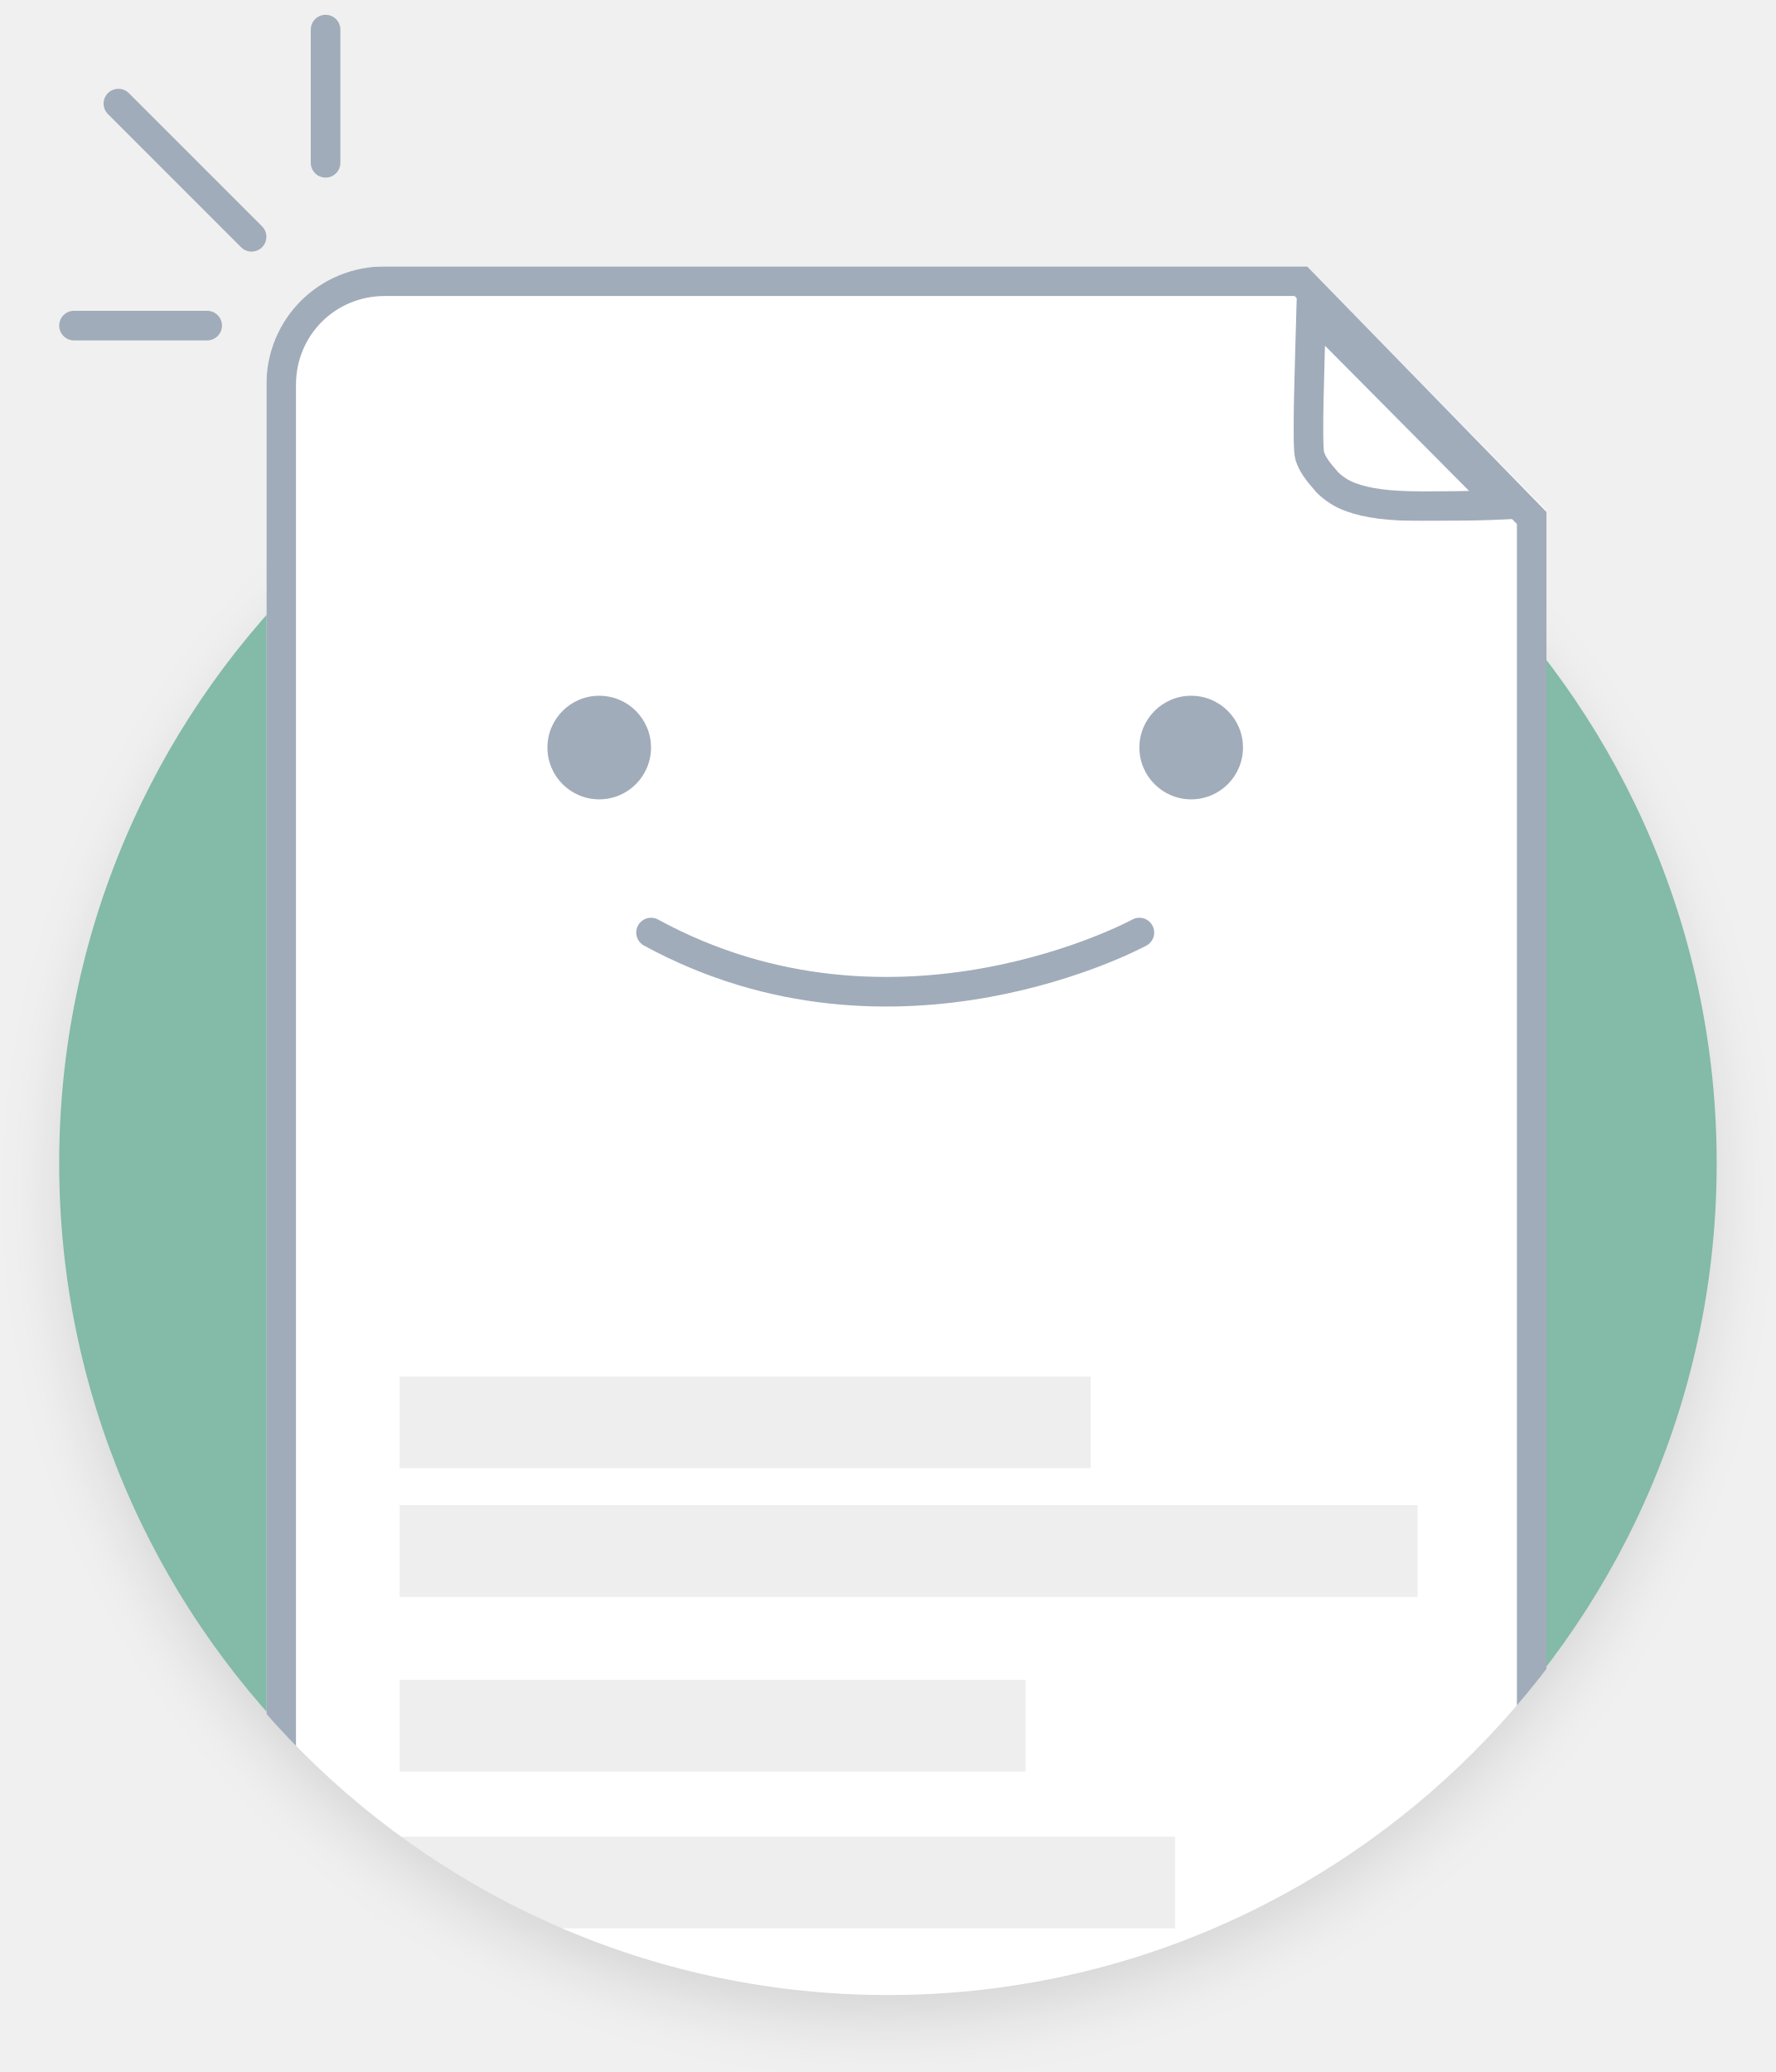
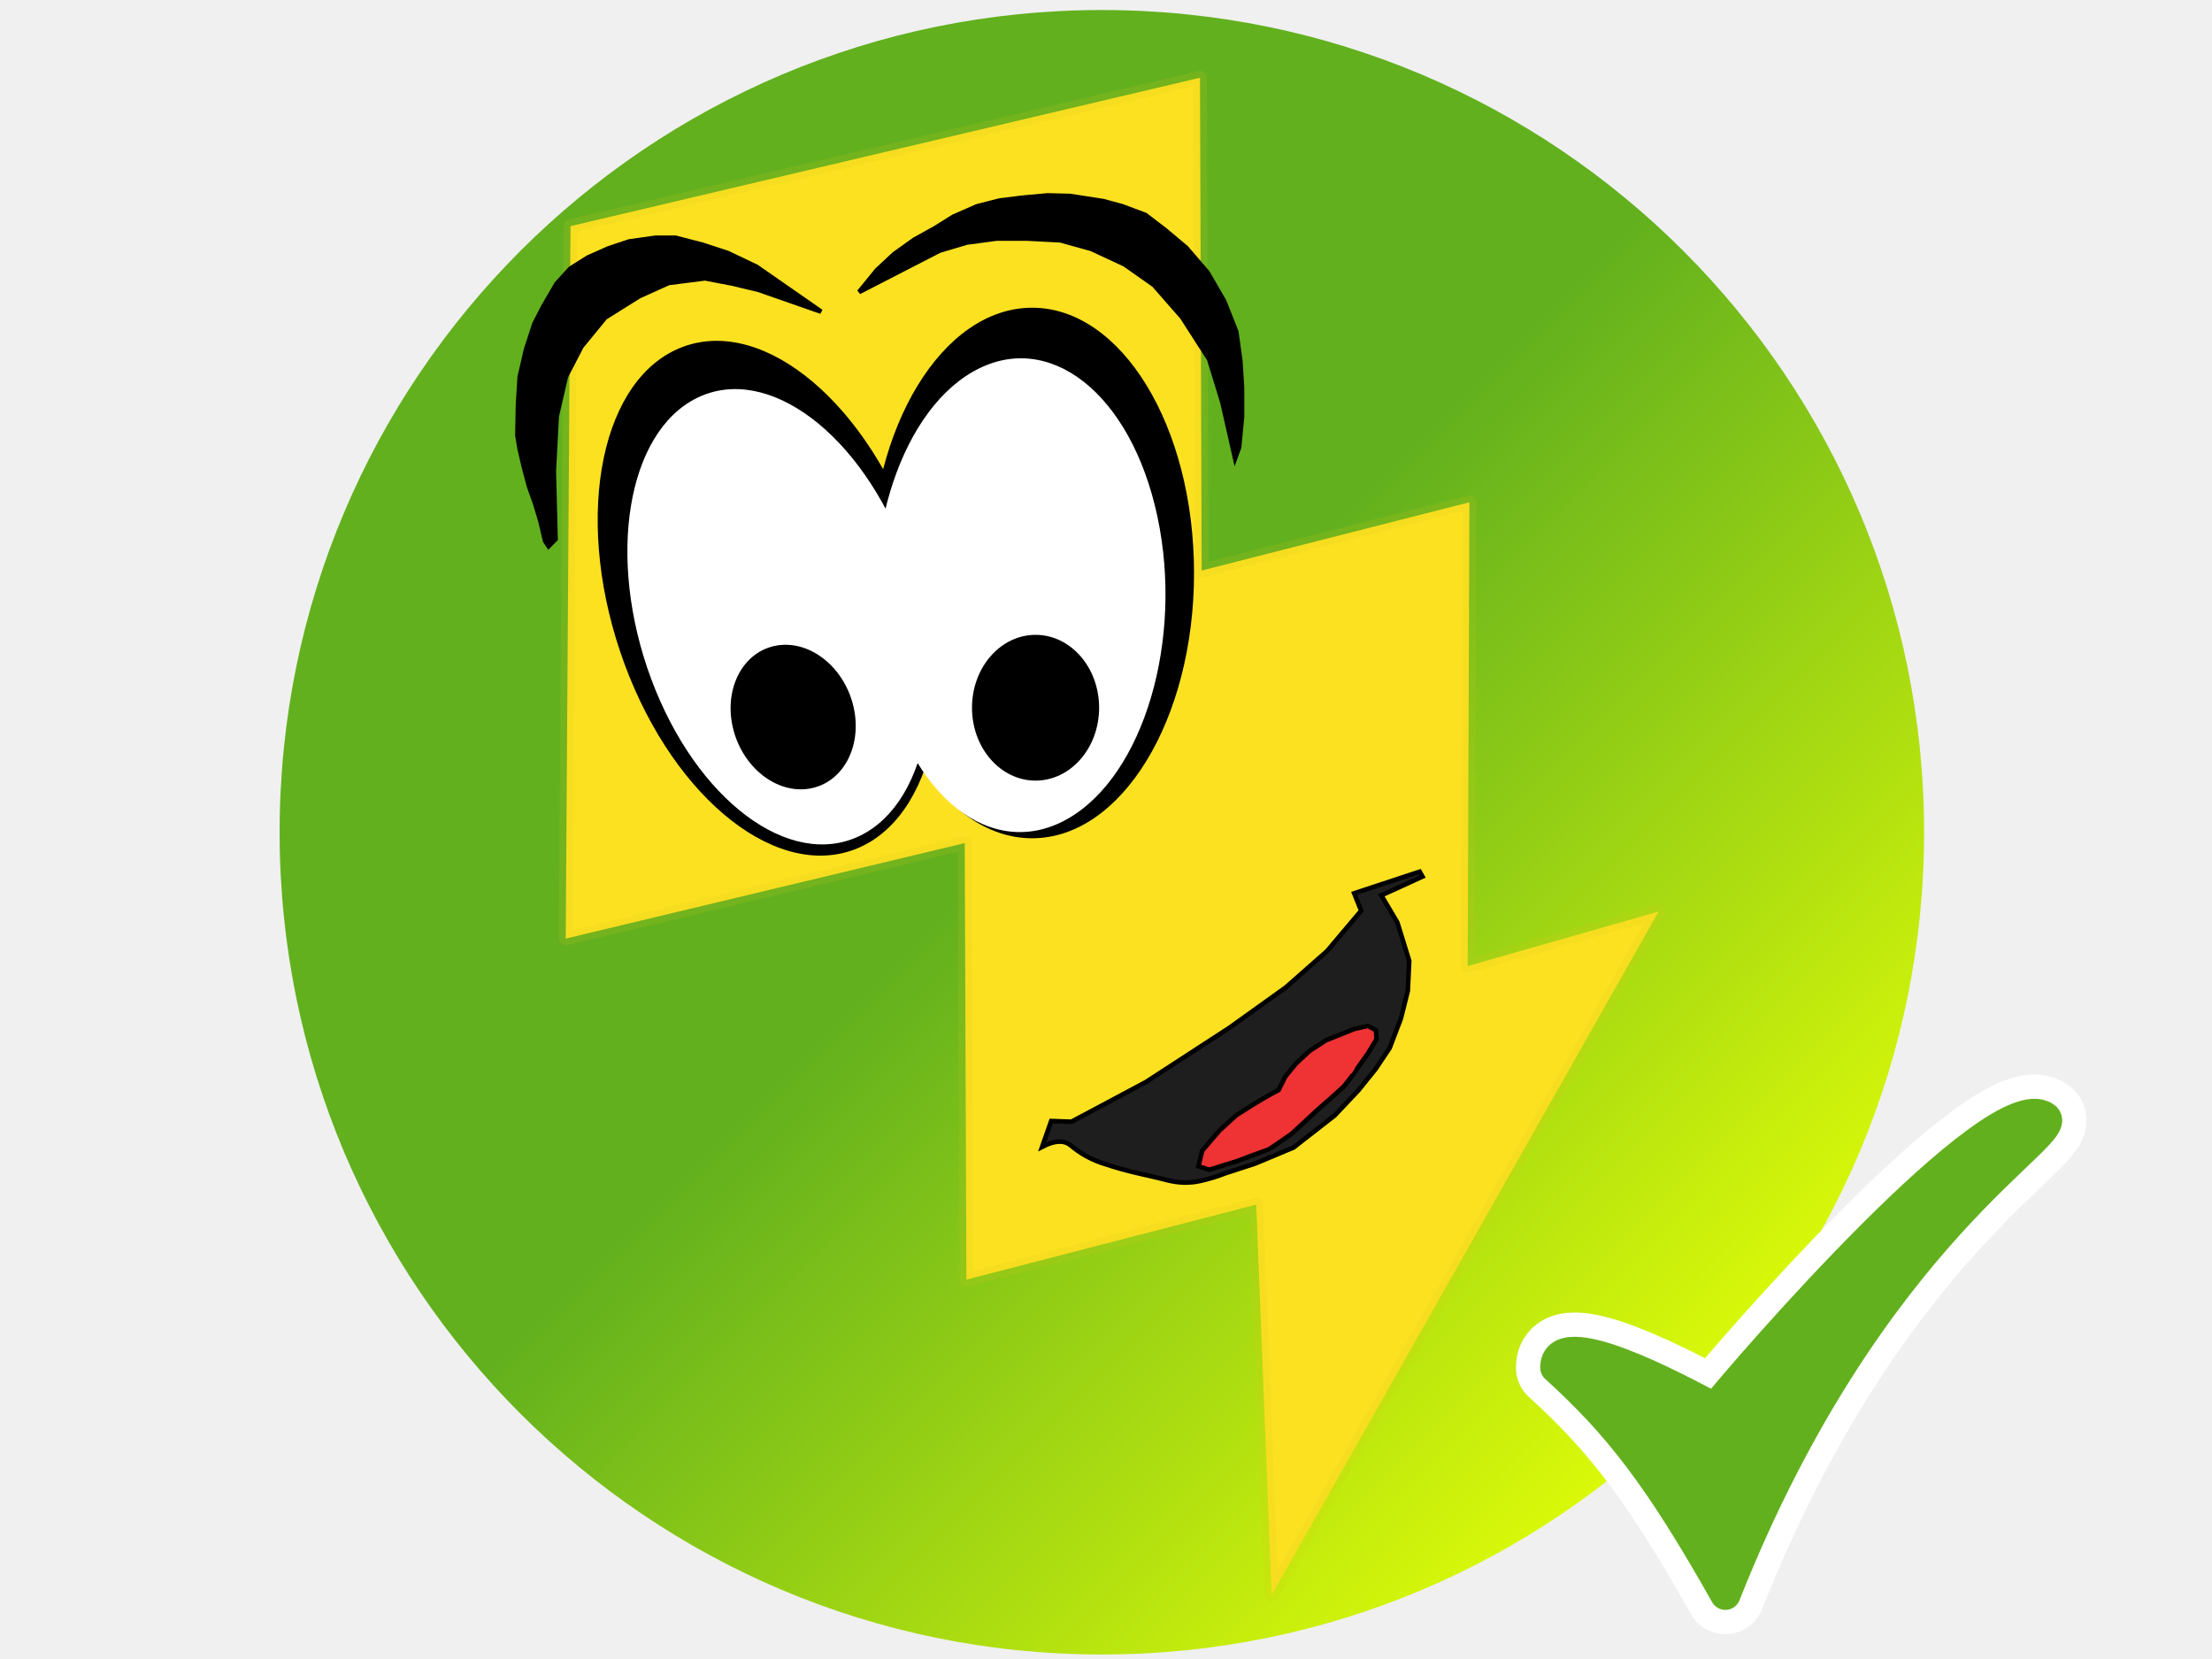
- <svg xmlns="http://www.w3.org/2000/svg" version="1.1" x="0px" y="0px" viewBox="0 0 120 140" style="enable-background:new 0 0 120 140;" xml:space="preserve">
-   <style type="text/css">
- 	.st0{filter:url(#empty_state_file_happy-a);}
- 	.st1{fill-rule:evenodd;clip-rule:evenodd;}
- 	.st2{fill-rule:evenodd;clip-rule:evenodd;fill:#83BAA8;}
- 	.st3{filter:url(#Adobe_OpacityMaskFilter);}
- 	.st4{fill-rule:evenodd;clip-rule:evenodd;fill:#FFFFFF;}
- 	.st5{mask:url(#empty_state_file_happy-e_1_);}
- 	.st6{fill:none;stroke:#A1ACBA;stroke-width:2;}
- 	.st7{filter:url(#Adobe_OpacityMaskFilter_1_);}
- 	.st8{mask:url(#empty_state_file_happy-e_2_);fill:none;stroke:#A1ACBA;stroke-width:2;}
- 	.st9{filter:url(#Adobe_OpacityMaskFilter_2_);}
- 	.st10{opacity:7.000000e-02;mask:url(#empty_state_file_happy-e_3_);}
- 	.st11{fill:none;stroke:#A1ACBA;stroke-width:2;stroke-linecap:round;}
- 	.st12{fill:none;stroke:#A1ACBA;stroke-width:2;stroke-linecap:round;stroke-linejoin:round;}
- 	.st13{fill-rule:evenodd;clip-rule:evenodd;fill:#A1ACBA;}
- 	.st14{display:none;}
- 	.st15{display:inline;}
- 	.st16{fill-rule:evenodd;clip-rule:evenodd;fill:url(#SVGID_1_);}
- 	.st17{filter:url(#Adobe_OpacityMaskFilter_3_);}
- 	.st18{mask:url(#empty_state_file_happy-e_6_);}
- 	.st19{filter:url(#Adobe_OpacityMaskFilter_4_);}
- 	.st20{mask:url(#empty_state_file_happy-e_5_);fill:none;stroke:#A1ACBA;stroke-width:2;}
- 	.st21{filter:url(#Adobe_OpacityMaskFilter_5_);}
- 	.st22{opacity:7.000000e-02;mask:url(#empty_state_file_happy-e_4_);}
- </style>
-   <filter filterUnits="objectBoundingBox" height="112.5%" id="empty_state_file_happy-a" width="112.5%" x="-6.2%" y="-4.5%">
-     <feOffset dy="2" in="SourceAlpha" result="shadowOffsetOuter1" />
-     <feGaussianBlur in="shadowOffsetOuter1" result="shadowBlurOuter1" stdDeviation="2" />
-     <feColorMatrix in="shadowBlurOuter1" values="0 0 0 0 0   0 0 0 0 0   0 0 0 0 0  0 0 0 0.106 0" />
-   </filter>
-   <g id="Capa_1">
-     <g transform="translate(4 2)">
-       <g class="st0">
-         <circle id="empty_state_file_happy-b_1_" class="st1" cx="56" cy="76.6" r="56" />
+ <svg xmlns="http://www.w3.org/2000/svg" version="1.1" width="640" height="480" viewBox="0 0 640 480" xml:space="preserve">
+   <defs>
+ </defs>
+   <g transform="matrix(3.66 0 0 3.66 318.8 240.8)">
+     <linearGradient id="SVGID_263" gradientUnits="userSpaceOnUse" gradientTransform="matrix(1 0 0 1 -65 -65)" x1="19.5" y1="19.5" x2="110.5" y2="110.5">
+       <stop offset="46.349%" style="stop-color:rgba(98, 176, 30, 1);" />
+       <stop offset="100%" style="stop-color:rgba(218, 249, 9, 1);" />
+     </linearGradient>
+     <circle style="stroke: none; stroke-width: 1; stroke-dasharray: none; stroke-linecap: butt; stroke-dashoffset: 0; stroke-linejoin: miter; stroke-miterlimit: 4; fill: url(#SVGID_263); fill-rule: nonzero; opacity: 1;" cx="0" cy="0" r="65" />
+   </g>
+   <g transform="matrix(1.33 0 0 1.33 315.26 242.34)">
+     <g style="">
+       <g transform="matrix(1 0 0 1 4.91 -0.26)">
+         <polygon style="stroke: rgb(216,193,28); stroke-opacity: 0.14; stroke-width: 3; stroke-dasharray: none; stroke-linecap: round; stroke-dashoffset: 0; stroke-linejoin: round; stroke-miterlimit: 4; fill: rgb(252,225,33); fill-rule: nonzero; opacity: 1;" points="-117.77,-132.77 19.1,-165.04 19.47,-57.84 77.71,-72.68 77.34,28.21 118.88,16.34 34.68,165.04 31.34,80.1 -31.71,96.42 -32.08,1.46 -118.88,22.23 -117.84,-132.69 " />
      </g>
-       <g>
-         <circle class="st2" cx="56" cy="76.6" r="56" />
+       <g transform="matrix(1 0 0 1 -91.44 -96.94)">
+         <path style="stroke: rgb(0,0,0); stroke-width: 1; stroke-dasharray: none; stroke-linecap: butt; stroke-dashoffset: 0; stroke-linejoin: miter; stroke-miterlimit: 4; fill: rgb(0,0,0); fill-rule: nonzero; opacity: 1;" transform=" translate(-33.06, -69.06)" d="M 66.091 51.592 L 52.047 41.824 L 45.745 38.823 L 40.243 37.022 L 34.441 35.521 L 30.039 35.521 L 24.337 36.322 L 19.836 37.822 L 15.334 39.823 L 11.533 42.224 L 8.531 45.525 L 5.63 50.527 L 3.73 54.228 L 1.929 59.73 L 0.527 65.794 L 0.15 71.849 L 0.024 78.504 L 0.527 81.504 L 1.405 85.271 L 2.536 89.54 L 3.917 93.433 L 5.047 97.2 L 6.051 101.469 L 6.805 102.599 L 8.312 101.092 L 7.935 86.276 L 8.563 74.347 L 10.572 65.682 L 13.962 59.153 L 19.11 52.875 L 26.519 48.229 L 32.923 45.341 L 40.834 44.336 L 46.735 45.466 L 52.511 46.847 L 66.091 51.592 Z" stroke-linecap="round" />
      </g>
-       <g transform="translate(0 10)">
-         <defs>
-           <filter id="Adobe_OpacityMaskFilter" filterUnits="userSpaceOnUse" x="14" y="6" width="86.5" height="125.8">
-             <feColorMatrix type="matrix" values="1 0 0 0 0  0 1 0 0 0  0 0 1 0 0  0 0 0 1 0" />
-           </filter>
-         </defs>
-         <mask maskUnits="userSpaceOnUse" x="14" y="6" width="86.5" height="125.8" id="empty_state_file_happy-e_1_">
-           <g class="st3">
-             <path id="empty_state_file_happy-d_1_" class="st4" d="M56,122.8c30.9,0,56-25.1,56-56.1c0-7,0-29.2,0-66.7H0       c0,23.8,0,46,0,66.7C0,97.7,25.1,122.8,56,122.8z" />
-           </g>
-         </mask>
-         <g class="st5">
-           <g>
-             <path id="empty_state_file_happy-f" class="st4" d="M22,6h62.3l16.2,16.5v92.3l0,0c0,9.4-7.6,17-17,17H31l0,0       c-9.4,0-17-7.6-17-17V14l0,0C14,9.6,17.6,6,22,6z" />
-           </g>
-           <path class="st6" d="M99.5,23L83.9,7H22c-3.9,0-7,3.1-7,7v100.8c0,8.8,7.2,16,16,16h52.5c8.8,0,16-7.2,16-16V23z" />
-         </g>
-         <defs>
-           <filter id="Adobe_OpacityMaskFilter_1_" filterUnits="userSpaceOnUse" x="83.4" y="6.7" width="16.6" height="16.5">
-             <feColorMatrix type="matrix" values="1 0 0 0 0  0 1 0 0 0  0 0 1 0 0  0 0 0 1 0" />
-           </filter>
-         </defs>
-         <mask maskUnits="userSpaceOnUse" x="83.4" y="6.7" width="16.6" height="16.5" id="empty_state_file_happy-e_2_">
-           <g class="st7">
-             <path id="empty_state_file_happy-d_2_" class="st4" d="M56,122.8c30.9,0,56-25.1,56-56.1c0-7,0-29.2,0-66.7H0       c0,23.8,0,46,0,66.7C0,97.7,25.1,122.8,56,122.8z" />
-           </g>
-         </mask>
-         <path class="st8" d="M84.6,9c-0.1,3.6-0.3,9.1-0.1,9.8c0.2,0.6,0.5,1,1.2,1.8c0.4,0.4,1,0.8,1.6,1c1.1,0.4,2.5,0.6,4.8,0.6     c0.8,0,3.4,0,5.5-0.1L84.6,9z" />
-         <defs>
-           <filter id="Adobe_OpacityMaskFilter_2_" filterUnits="userSpaceOnUse" x="23" y="81" width="68.8" height="37.3">
-             <feColorMatrix type="matrix" values="1 0 0 0 0  0 1 0 0 0  0 0 1 0 0  0 0 0 1 0" />
-           </filter>
-         </defs>
-         <mask maskUnits="userSpaceOnUse" x="23" y="81" width="68.8" height="37.3" id="empty_state_file_happy-e_3_">
-           <g class="st9">
-             <path id="empty_state_file_happy-d_3_" class="st4" d="M56,122.8c30.9,0,56-25.1,56-56.1c0-7,0-29.2,0-66.7H0       c0,23.8,0,46,0,66.7C0,97.7,25.1,122.8,56,122.8z" />
-           </g>
-         </mask>
-         <g class="st10">
-           <g transform="translate(23 81)">
-             <rect class="st1" width="46.7" height="6.2" />
-             <rect y="8.7" class="st1" width="68.8" height="6.2" />
-             <rect y="20.5" class="st1" width="42.3" height="6.2" />
-             <rect y="31.1" class="st1" width="52.4" height="6.2" />
-           </g>
-         </g>
+       <g transform="matrix(1 0 0 1 -8.5 -111.12)">
+         <path style="stroke: rgb(0,0,0); stroke-width: 1; stroke-dasharray: none; stroke-linecap: butt; stroke-dashoffset: 0; stroke-linejoin: miter; stroke-miterlimit: 4; fill: rgb(0,0,0); fill-rule: nonzero; opacity: 1;" transform=" translate(-116, -54.88)" d="M 74.347 47.315 L 78.225 42.562 L 81.977 39.06 L 86.355 35.933 L 90.857 33.432 L 94.86 30.93 L 99.988 28.679 L 104.866 27.428 L 109.869 26.803 L 115.372 26.302 L 120.25 26.427 L 127.504 27.553 L 131.632 28.679 L 136.635 30.555 L 140.887 33.807 L 145.515 37.684 L 150.143 43.062 L 153.77 49.316 L 156.397 55.945 L 157.272 62.199 L 157.648 68.077 L 157.648 74.456 L 157.022 81.085 L 156.147 83.462 L 153.395 71.329 L 150.518 61.949 L 144.64 52.818 L 138.511 45.814 L 132.132 41.311 L 124.878 37.934 L 118.124 36.058 L 110.869 35.683 L 104.24 35.683 L 97.736 36.558 L 91.858 38.309 L 74.347 47.315 Z" stroke-linecap="round" />
      </g>
-       <path class="st11" d="M13,14L4,5 M18,9V0 M1,20h9" />
-       <g transform="translate(28.491 43.21)">
-         <path class="st12" d="M11.5,17.8c16.5,9,33,0,33,0" />
-         <circle class="st13" cx="48" cy="5.3" r="3.5" />
-         <circle class="st13" cx="8" cy="5.3" r="3.5" />
+       <g transform="matrix(1 0 0 1 -12.5 -57.56)">
+         <ellipse style="stroke: none; stroke-width: 1; stroke-dasharray: none; stroke-linecap: butt; stroke-dashoffset: 0; stroke-linejoin: miter; stroke-miterlimit: 4; fill: rgb(0,0,0); fill-rule: nonzero; opacity: 1;" cx="0" cy="0" rx="35.216" ry="57.707" />
+       </g>
+       <g transform="matrix(0.94 -0.34 0.32 0.95 -69.86 -52.07)">
+         <ellipse style="stroke: none; stroke-width: 1; stroke-dasharray: none; stroke-linecap: butt; stroke-dashoffset: 0; stroke-linejoin: miter; stroke-miterlimit: 4; fill: rgb(0,0,0); fill-rule: nonzero; opacity: 1;" cx="0" cy="0" rx="34.308" ry="57.636" />
+       </g>
+       <g transform="matrix(0.87 -0.5 0.22 1.03 -15.06 -52.73)">
+         <ellipse style="stroke: none; stroke-width: 1; stroke-dasharray: none; stroke-linecap: butt; stroke-dashoffset: 0; stroke-linejoin: miter; stroke-miterlimit: 4; fill: rgb(255,255,255); fill-rule: nonzero; opacity: 1;" cx="0" cy="0" rx="34.257" ry="47.174" />
+       </g>
+       <g transform="matrix(0.9 -0.44 0.35 0.94 -67.64 -48.04)">
+         <ellipse style="stroke: none; stroke-width: 1; stroke-dasharray: none; stroke-linecap: butt; stroke-dashoffset: 0; stroke-linejoin: miter; stroke-miterlimit: 4; fill: rgb(255,255,255); fill-rule: nonzero; opacity: 1;" cx="0" cy="0" rx="30.807" ry="50.662" />
+       </g>
+       <g transform="matrix(1 0 0 1 -11.76 -28.25)">
+         <ellipse style="stroke: none; stroke-width: 1; stroke-dasharray: none; stroke-linecap: butt; stroke-dashoffset: 0; stroke-linejoin: miter; stroke-miterlimit: 4; fill: rgb(0,0,0); fill-rule: nonzero; opacity: 1;" cx="0" cy="0" rx="13.827" ry="15.855" />
+       </g>
+       <g transform="matrix(0.98 -0.22 0.26 0.97 -64.49 -26.22)">
+         <ellipse style="stroke: none; stroke-width: 1; stroke-dasharray: none; stroke-linecap: butt; stroke-dashoffset: 0; stroke-linejoin: miter; stroke-miterlimit: 4; fill: rgb(0,0,0); fill-rule: nonzero; opacity: 1;" cx="0" cy="0" rx="13.227" ry="15.928" />
+       </g>
+       <g transform="matrix(1 0 0 1 31.04 41.23)">
+         <path style="stroke: rgb(0,0,0); stroke-width: 1; stroke-dasharray: none; stroke-linecap: butt; stroke-dashoffset: 0; stroke-linejoin: miter; stroke-miterlimit: 4; fill: rgb(31,30,30); fill-rule: nonzero; opacity: 1;" transform=" translate(-155.54, -207.23)" d="M 114.176 233.268 L 116.146 227.662 L 120.54 227.814 L 136.752 219.177 L 154.934 207.359 L 167.207 198.571 L 176.147 190.692 L 183.571 181.904 L 182.056 178.116 L 196.298 173.419 L 196.904 174.48 L 187.965 178.571 L 191.45 184.48 L 194.026 192.813 L 193.723 199.329 L 192.207 205.389 L 189.783 211.753 L 186.753 216.298 L 182.965 220.995 L 177.813 226.45 L 168.874 233.42 L 160.54 236.905 L 154.025 239.026 C 152.409 239.683 150.591 240.238 148.57 240.693 C 146.254 241.214 143.88 241.164 141.449 240.541 C 139.658 240.082 137.739 239.628 135.692 239.177 C 132.772 238.534 129.893 237.726 127.055 236.753 C 124.637 235.924 122.415 234.662 120.388 232.965 Q 118.239 231.166 114.176 233.268 Z" stroke-linecap="round" />
+       </g>
+       <g transform="matrix(1 0 0 1 43.04 56.62)">
+         <path style="stroke: rgb(0,0,0); stroke-width: 1; stroke-dasharray: none; stroke-linecap: butt; stroke-dashoffset: 0; stroke-linejoin: miter; stroke-miterlimit: 4; fill: rgb(239,50,51); fill-rule: nonzero; opacity: 1;" transform=" translate(-167.54, -222.62)" d="M 148.168 237.526 L 148.999 234.097 L 152.738 229.736 L 156.374 226.411 L 160.321 223.918 L 163.126 222.256 L 165.619 220.906 L 167.073 217.997 L 169.358 215.193 L 172.37 212.388 L 175.902 210.103 L 179.019 208.856 L 182.135 207.61 C 182.135 207.61 184.939 206.986 185.043 206.986 C 185.147 206.986 186.809 207.921 186.809 207.921 L 186.913 209.895 L 184.94 213.115 C 184.94 213.115 182.239 216.855 182.239 216.958 C 182.239 217.061 179.85 220.075 179.85 220.075 L 177.357 222.36 L 174.033 225.268 L 168.423 230.462 C 168.423 230.462 163.645 233.786 163.541 233.786 C 163.437 233.786 156.581 236.383 156.581 236.383 L 150.557 238.252 L 148.168 237.526 Z" stroke-linecap="round" />
      </g>
    </g>
  </g>
-   <g id="Capa_1_copia" class="st14">
-     <g transform="translate(4 2)" class="st15">
-       <g class="st0">
-         <circle id="empty_state_file_happy-b_1_" class="st1" cx="56" cy="76.6" r="56" />
+   <g transform="matrix(2.81 0 0 2.81 521.15 391.85)">
+     <g style="">
+       <g transform="matrix(1 0 0 1 0 0)" id="path1709">
+         <path style="stroke: rgb(255,255,255); stroke-width: 8.125; stroke-dasharray: none; stroke-linecap: round; stroke-dashoffset: 0; stroke-linejoin: round; stroke-miterlimit: 4; fill: none; fill-rule: nonzero; opacity: 1;" transform=" translate(-30, -30)" d="m 4.687 31.376 c 6.444 5.864 10.608 11.142 17.501 23.374 c 14.984 -37.823 35.502 -47.534 32.9 -49.208 c -5.264 -3.533 -30.874 26.075 -33.971 29.981 c -3.724 -1.972 -16.43 -8.865 -16.43 -4.147 z" stroke-linecap="round" />
      </g>
-       <g>
-         <linearGradient id="SVGID_1_" gradientUnits="userSpaceOnUse" x1="31.541" y1="92.363" x2="30.885" y2="93.363" gradientTransform="matrix(112 0 0 -112 -3437 10481.614)">
-           <stop offset="0" style="stop-color:#875A7B" />
-           <stop offset="1" style="stop-color:#6B4862" />
-         </linearGradient>
-         <circle class="st16" cx="56" cy="76.6" r="56" />
-       </g>
-       <g transform="translate(0 10)">
-         <defs>
-           <filter id="Adobe_OpacityMaskFilter_3_" filterUnits="userSpaceOnUse" x="14" y="6" width="86.5" height="125.8">
-             <feColorMatrix type="matrix" values="1 0 0 0 0  0 1 0 0 0  0 0 1 0 0  0 0 0 1 0" />
-           </filter>
-         </defs>
-         <mask maskUnits="userSpaceOnUse" x="14" y="6" width="86.5" height="125.8" id="empty_state_file_happy-e_6_">
-           <g class="st17">
-             <path id="empty_state_file_happy-d_6_" class="st4" d="M56,122.8c30.9,0,56-25.1,56-56.1c0-7,0-29.2,0-66.7H0       c0,23.8,0,46,0,66.7C0,97.7,25.1,122.8,56,122.8z" />
-           </g>
-         </mask>
-         <g class="st18">
-           <g>
-             <path id="empty_state_file_happy-f_1_" class="st4" d="M22,6h62.3l16.2,16.5v92.3l0,0c0,9.4-7.6,17-17,17H31l0,0       c-9.4,0-17-7.6-17-17V14l0,0C14,9.6,17.6,6,22,6z" />
-           </g>
-           <path class="st6" d="M99.5,23L83.9,7H22c-3.9,0-7,3.1-7,7v100.8c0,8.8,7.2,16,16,16h52.5c8.8,0,16-7.2,16-16V23z" />
-         </g>
-         <defs>
-           <filter id="Adobe_OpacityMaskFilter_4_" filterUnits="userSpaceOnUse" x="83.4" y="6.7" width="16.6" height="16.5">
-             <feColorMatrix type="matrix" values="1 0 0 0 0  0 1 0 0 0  0 0 1 0 0  0 0 0 1 0" />
-           </filter>
-         </defs>
-         <mask maskUnits="userSpaceOnUse" x="83.4" y="6.7" width="16.6" height="16.5" id="empty_state_file_happy-e_5_">
-           <g class="st19">
-             <path id="empty_state_file_happy-d_5_" class="st4" d="M56,122.8c30.9,0,56-25.1,56-56.1c0-7,0-29.2,0-66.7H0       c0,23.8,0,46,0,66.7C0,97.7,25.1,122.8,56,122.8z" />
-           </g>
-         </mask>
-         <path class="st20" d="M84.6,9c-0.1,3.6-0.3,9.1-0.1,9.8c0.2,0.6,0.5,1,1.2,1.8c0.4,0.4,1,0.8,1.6,1c1.1,0.4,2.5,0.6,4.8,0.6     c0.8,0,3.4,0,5.5-0.1L84.6,9z" />
-         <defs>
-           <filter id="Adobe_OpacityMaskFilter_5_" filterUnits="userSpaceOnUse" x="23" y="81" width="68.8" height="37.3">
-             <feColorMatrix type="matrix" values="1 0 0 0 0  0 1 0 0 0  0 0 1 0 0  0 0 0 1 0" />
-           </filter>
-         </defs>
-         <mask maskUnits="userSpaceOnUse" x="23" y="81" width="68.8" height="37.3" id="empty_state_file_happy-e_4_">
-           <g class="st21">
-             <path id="empty_state_file_happy-d_4_" class="st4" d="M56,122.8c30.9,0,56-25.1,56-56.1c0-7,0-29.2,0-66.7H0       c0,23.8,0,46,0,66.7C0,97.7,25.1,122.8,56,122.8z" />
-           </g>
-         </mask>
-         <g class="st22">
-           <g transform="translate(23 81)">
-             <rect x="0" class="st1" width="46.7" height="6.2" />
-             <rect y="8.7" class="st1" width="68.8" height="6.2" />
-             <rect x="0" y="20.5" class="st1" width="42.3" height="6.2" />
-             <rect x="0" y="31.1" class="st1" width="52.4" height="6.2" />
-           </g>
-         </g>
-       </g>
-       <path class="st11" d="M13,14L4,5 M18,9V0 M1,20h9" />
-       <g transform="translate(28.491 43.21)">
-         <path class="st12" d="M44.5,21.8c0,0-16.5-9-33,0" />
-         <circle class="st13" cx="48" cy="5.3" r="3.5" />
-         <circle class="st13" cx="8" cy="5.3" r="3.5" />
+       <g transform="matrix(1 0 0 1 0 0)" id="path936">
+         <path style="stroke: rgb(98,176,30); stroke-width: 3.125; stroke-dasharray: none; stroke-linecap: round; stroke-dashoffset: 0; stroke-linejoin: round; stroke-miterlimit: 4; fill: rgb(98,176,30); fill-rule: evenodd; opacity: 1;" transform=" translate(-30, -30)" d="m 4.687 31.376 c 6.444 5.864 10.608 11.142 17.501 23.374 c 14.984 -37.823 35.502 -47.534 32.9 -49.208 c -5.264 -3.533 -30.874 26.075 -33.971 29.981 c -3.724 -1.972 -16.43 -8.865 -16.43 -4.147 z" stroke-linecap="round" />
      </g>
    </g>
  </g>
</svg>
